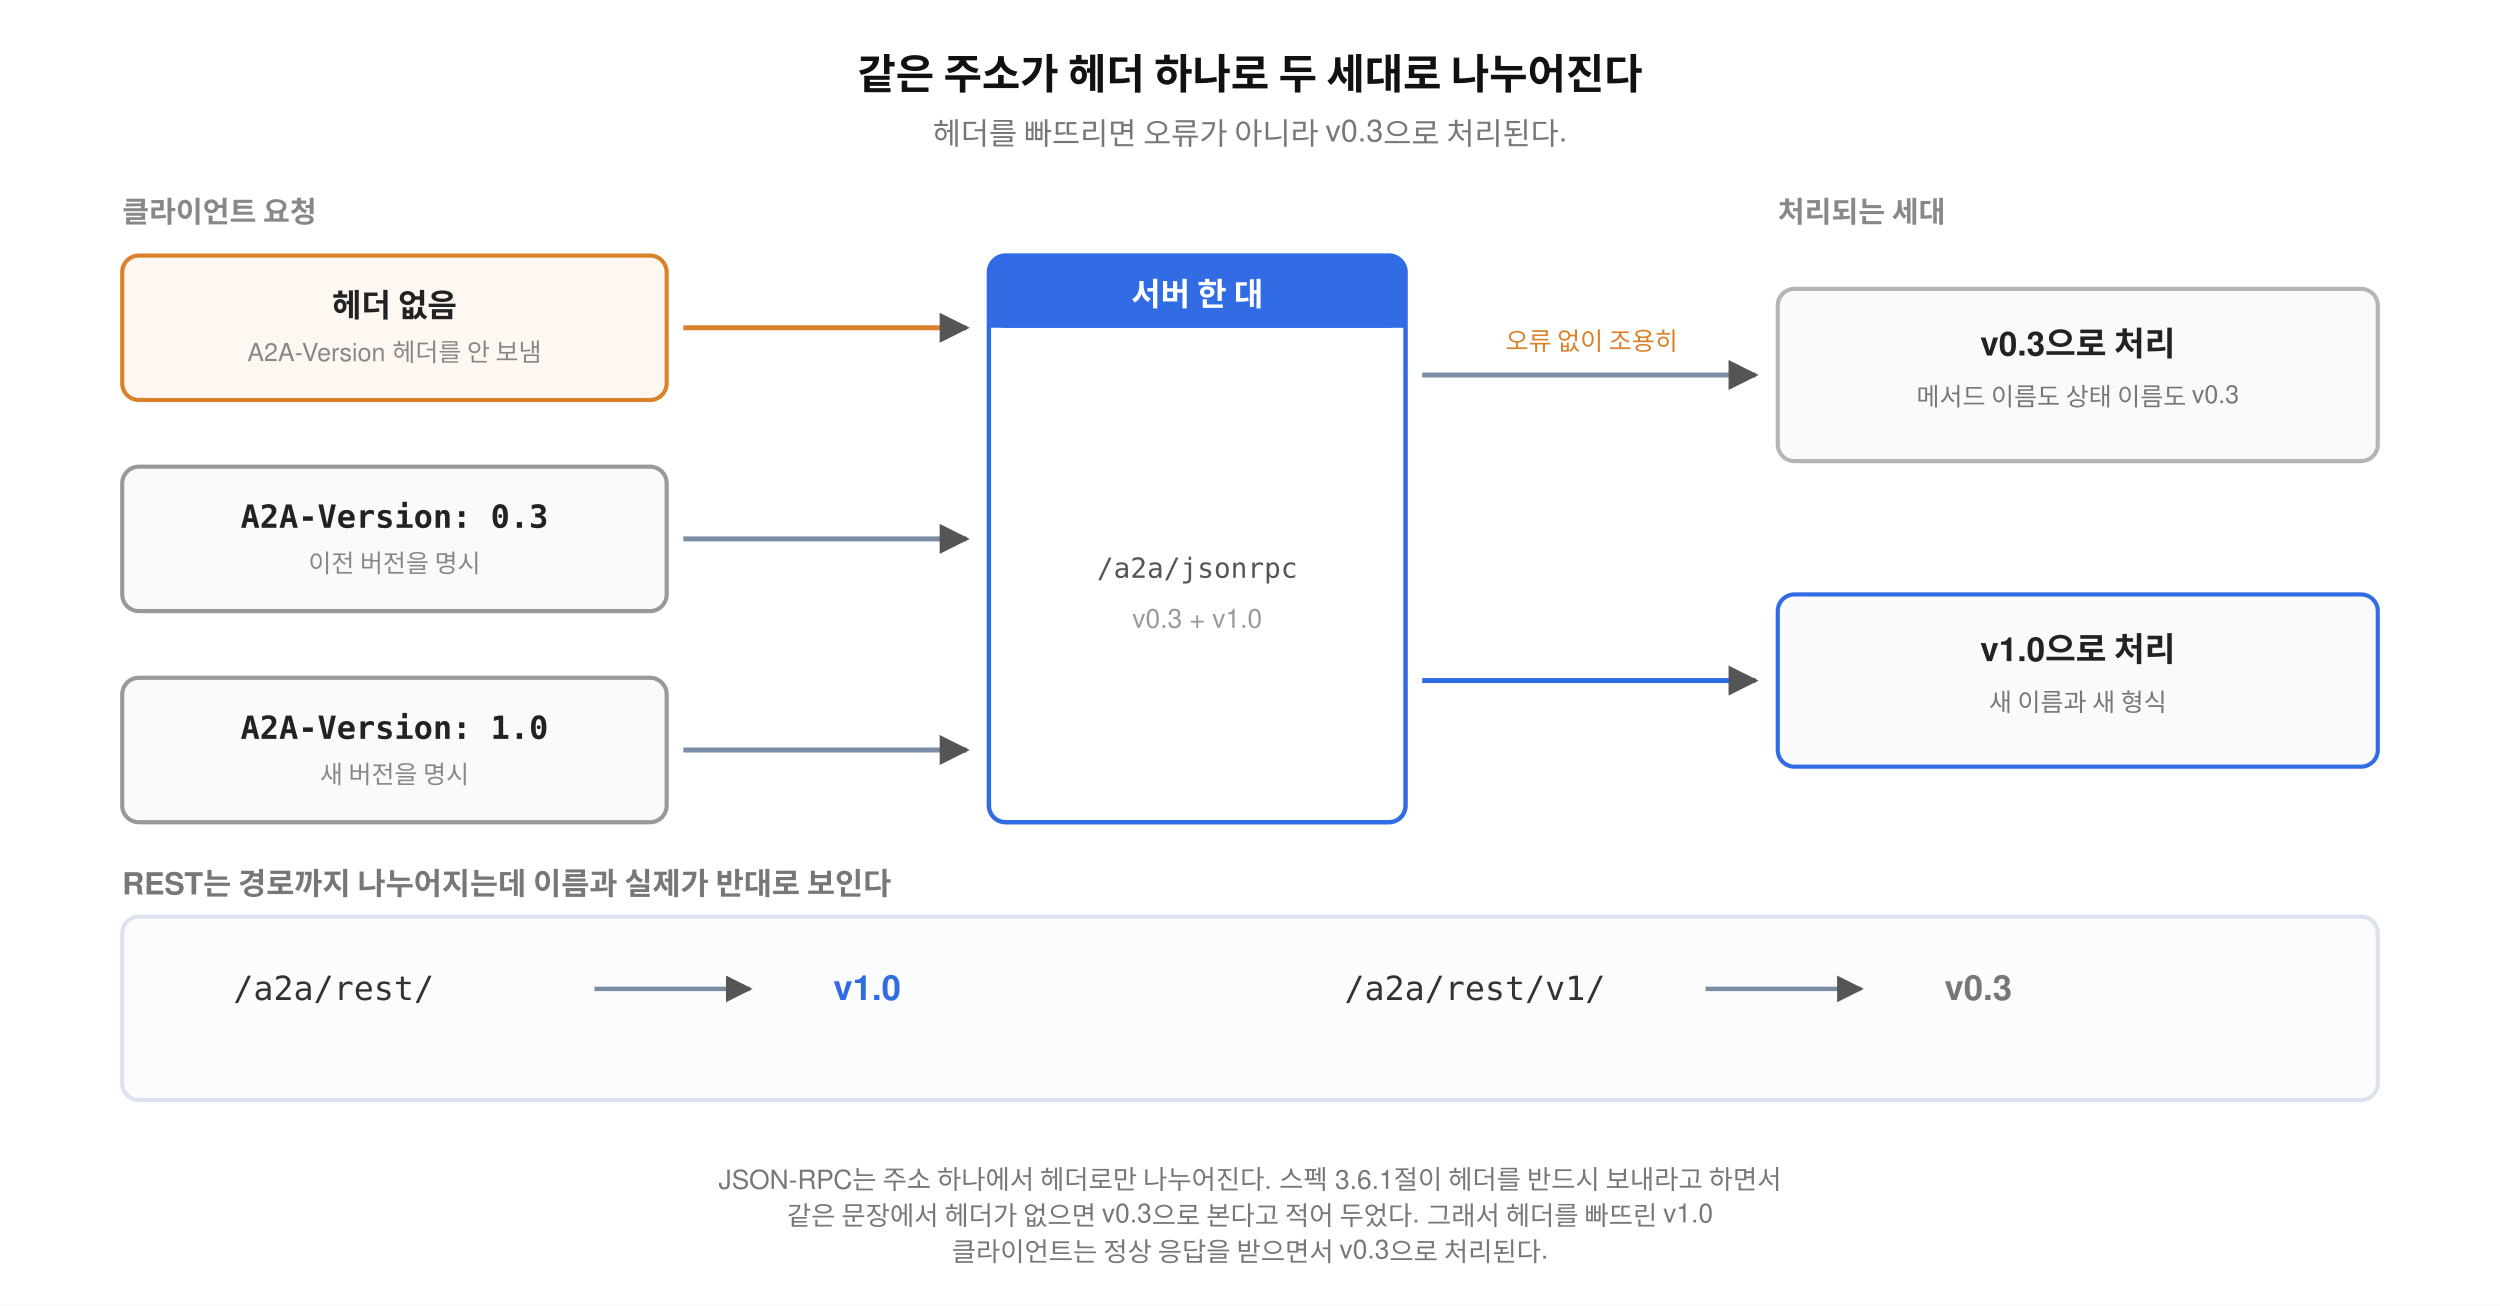
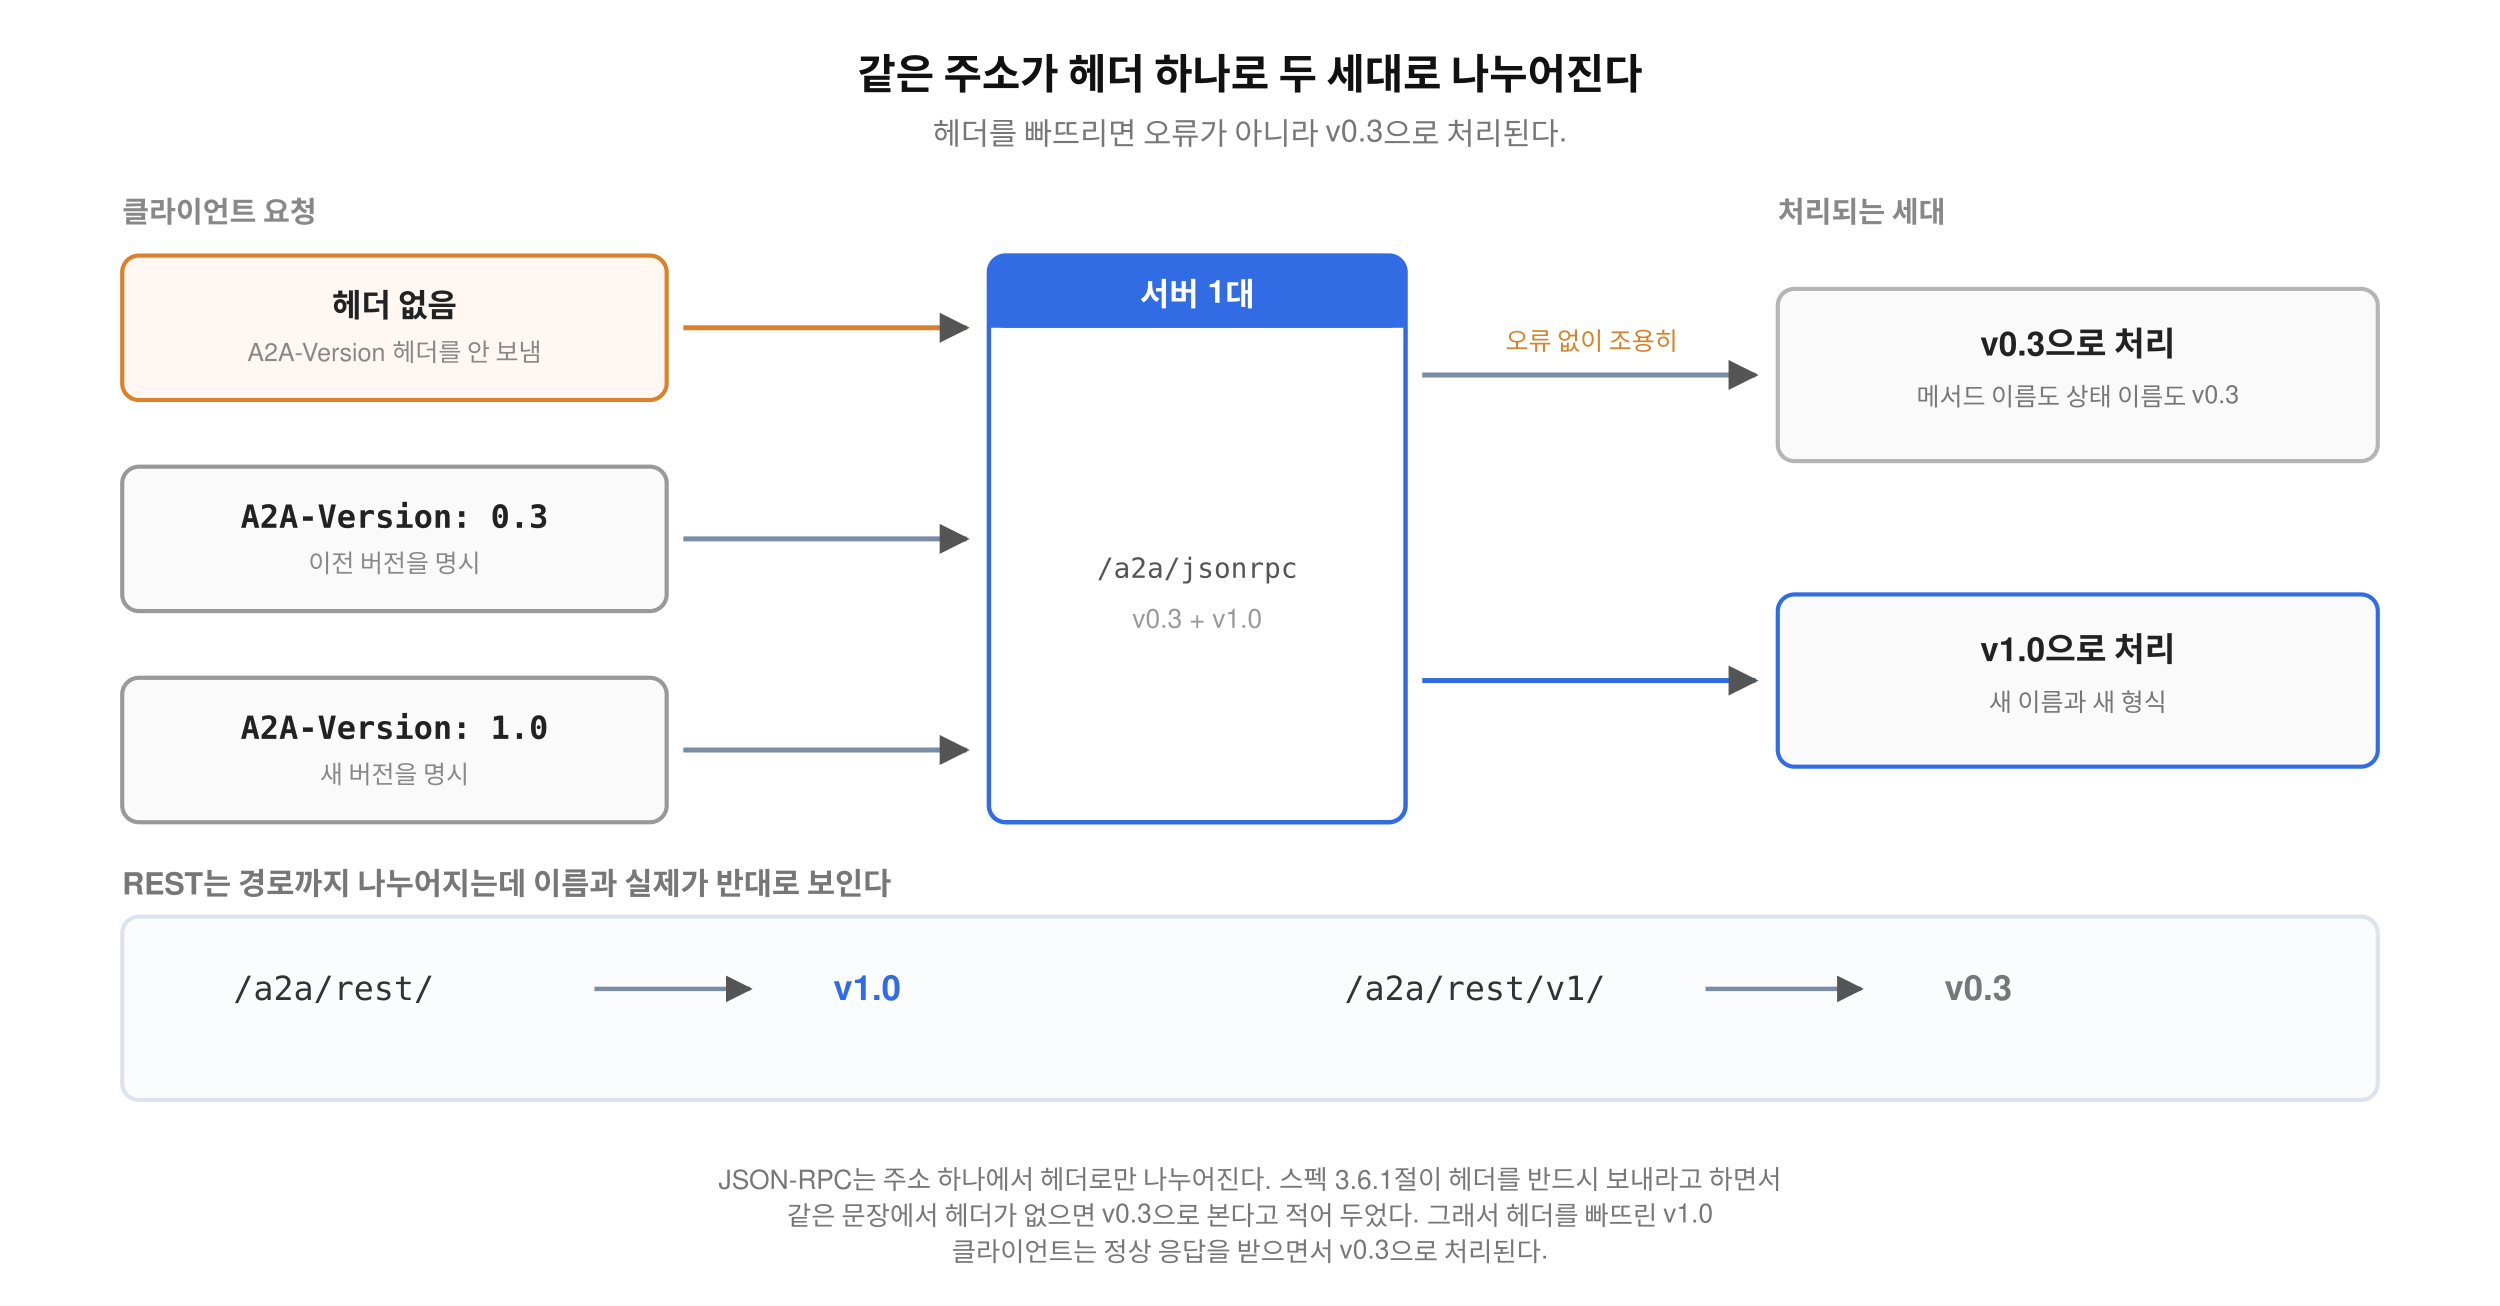
<svg xmlns="http://www.w3.org/2000/svg" viewBox="0 0 900 470" font-family="Helvetica, Arial, sans-serif">
  <rect width="900" height="470" fill="white" />
  <defs>
    <marker id="a" viewBox="0 0 10 10" refX="9" refY="5" markerWidth="6" markerHeight="6" orient="auto">
      <path d="M0,0 L10,5 L0,10 z" fill="#555" />
    </marker>
  </defs>
  <text x="450.0" y="32" font-size="15" fill="#111" text-anchor="middle" font-weight="bold">같은 주소가 헤더 하나로 두 세대로 나누어진다</text>
  <text x="450.0" y="52" font-size="11" fill="#777" text-anchor="middle">헤더를 빠뜨리면 오류가 아니라 v0.3으로 처리된다.</text>
  <text x="44" y="80" font-size="10.5" fill="#888" text-anchor="start" font-weight="bold">클라이언트 요청</text>
  <rect x="44" y="92" width="196" height="52" rx="6" fill="#fff7f2" stroke="#d9822b" stroke-width="1.5" />
  <text x="142.0" y="114" font-size="11.5" fill="#222" text-anchor="middle" font-weight="bold">헤더 없음</text>
  <text x="142.0" y="130" font-size="9" fill="#888" text-anchor="middle">A2A-Version 헤더를 안 보냄</text>
  <rect x="44" y="168" width="196" height="52" rx="6" fill="#fafafa" stroke="#999" stroke-width="1.5" />
  <text x="142.0" y="190" font-size="11.5" fill="#222" text-anchor="middle" font-weight="bold" font-family="Menlo, monospace">A2A-Version: 0.3</text>
  <text x="142.0" y="206" font-size="9" fill="#888" text-anchor="middle">이전 버전을 명시</text>
  <rect x="44" y="244" width="196" height="52" rx="6" fill="#fafafa" stroke="#999" stroke-width="1.5" />
  <text x="142.0" y="266" font-size="11.5" fill="#222" text-anchor="middle" font-weight="bold" font-family="Menlo, monospace">A2A-Version: 1.0</text>
  <text x="142.0" y="282" font-size="9" fill="#888" text-anchor="middle">새 버전을 명시</text>
  <rect x="356" y="92" width="150" height="204" rx="6" fill="#ffffff" stroke="#326CE5" stroke-width="1.6" />
  <rect x="356" y="92" width="150" height="26" rx="6" fill="#326CE5" />
  <rect x="356" y="108" width="150" height="10" fill="#326CE5" />
-   <text x="431.0" y="110" font-size="11.5" fill="#ffffff" text-anchor="middle" font-weight="bold">서버 한 대</text>
+   <text x="431.0" y="110" font-size="11.5" fill="#ffffff" text-anchor="middle" font-weight="bold">서버 1대</text>
  <text x="431.0" y="208" font-size="10" fill="#555" text-anchor="middle" font-family="Menlo, monospace">/a2a/jsonrpc</text>
  <text x="431.0" y="226" font-size="9.5" fill="#999" text-anchor="middle">v0.3 + v1.0</text>
  <text x="640" y="80" font-size="10.5" fill="#888" text-anchor="start" font-weight="bold">처리되는 세대</text>
  <rect x="640" y="104" width="216" height="62" rx="6" fill="#fafafa" stroke="#b5b5b5" stroke-width="1.5" />
  <text x="748.0" y="128" font-size="12" fill="#222" text-anchor="middle" font-weight="bold">v0.3으로 처리</text>
  <text x="748.0" y="146" font-size="9" fill="#777" text-anchor="middle">메서드 이름도 상태 이름도 v0.3</text>
  <rect x="640" y="214" width="216" height="62" rx="6" fill="#fafafa" stroke="#326CE5" stroke-width="1.5" />
  <text x="748.0" y="238" font-size="12" fill="#222" text-anchor="middle" font-weight="bold">v1.0으로 처리</text>
  <text x="748.0" y="256" font-size="9" fill="#777" text-anchor="middle">새 이름과 새 형식</text>
  <line x1="246" y1="118.0" x2="348" y2="118.0" stroke="#d9822b" stroke-width="1.8" marker-end="url(#a)" />
  <line x1="246" y1="194.0" x2="348" y2="194.0" stroke="#7b8ca5" stroke-width="1.8" marker-end="url(#a)" />
  <line x1="246" y1="270.0" x2="348" y2="270.0" stroke="#7b8ca5" stroke-width="1.8" marker-end="url(#a)" />
  <line x1="512" y1="135.0" x2="632" y2="135.0" stroke="#7b8ca5" stroke-width="1.8" marker-end="url(#a)" />
  <line x1="512" y1="245.0" x2="632" y2="245.0" stroke="#326CE5" stroke-width="1.8" marker-end="url(#a)" />
  <rect x="529.4" y="116.0" width="87.2" height="14" fill="white" />
  <text x="573.0" y="126.0" font-size="9" fill="#d9822b" text-anchor="middle">오류 없이 조용히</text>
  <text x="44" y="322" font-size="11" fill="#777" text-anchor="start" font-weight="bold">REST는 경로까지 나누어지는데 이름과 실제가 반대로 보인다</text>
  <rect x="44" y="330" width="812" height="66" rx="6" fill="#fbfcfe" stroke="#dde3ee" stroke-width="1.5" />
  <text x="84" y="360" font-size="12" fill="#333" text-anchor="start" font-family="Menlo, monospace">/a2a/rest/</text>
  <line x1="214" y1="356" x2="270" y2="356" stroke="#7b8ca5" stroke-width="1.6" marker-end="url(#a)" />
  <text x="300" y="360" font-size="12.5" fill="#326CE5" text-anchor="start" font-weight="bold">v1.0</text>
  <text x="484" y="360" font-size="12" fill="#333" text-anchor="start" font-family="Menlo, monospace">/a2a/rest/v1/</text>
  <line x1="614" y1="356" x2="670" y2="356" stroke="#7b8ca5" stroke-width="1.6" marker-end="url(#a)" />
  <text x="700" y="360" font-size="12.5" fill="#777" text-anchor="start" font-weight="bold">v0.3</text>
  <text x="450.0" y="428" font-size="9.5" fill="#777" text-anchor="middle">JSON-RPC는 주소 하나에서 헤더로만 나누어진다. 스펙 3.6.1절이 헤더를 반드시 보내라고 하면서</text>
  <text x="450.0" y="441" font-size="9.5" fill="#777" text-anchor="middle">같은 문장에서 헤더가 없으면 v0.3으로 본다고 적어 두었다. 그래서 헤더를 빠뜨린 v1.0</text>
  <text x="450.0" y="454" font-size="9.5" fill="#777" text-anchor="middle">클라이언트는 정상 응답을 받으면서 v0.3으로 처리된다.</text>
</svg>
